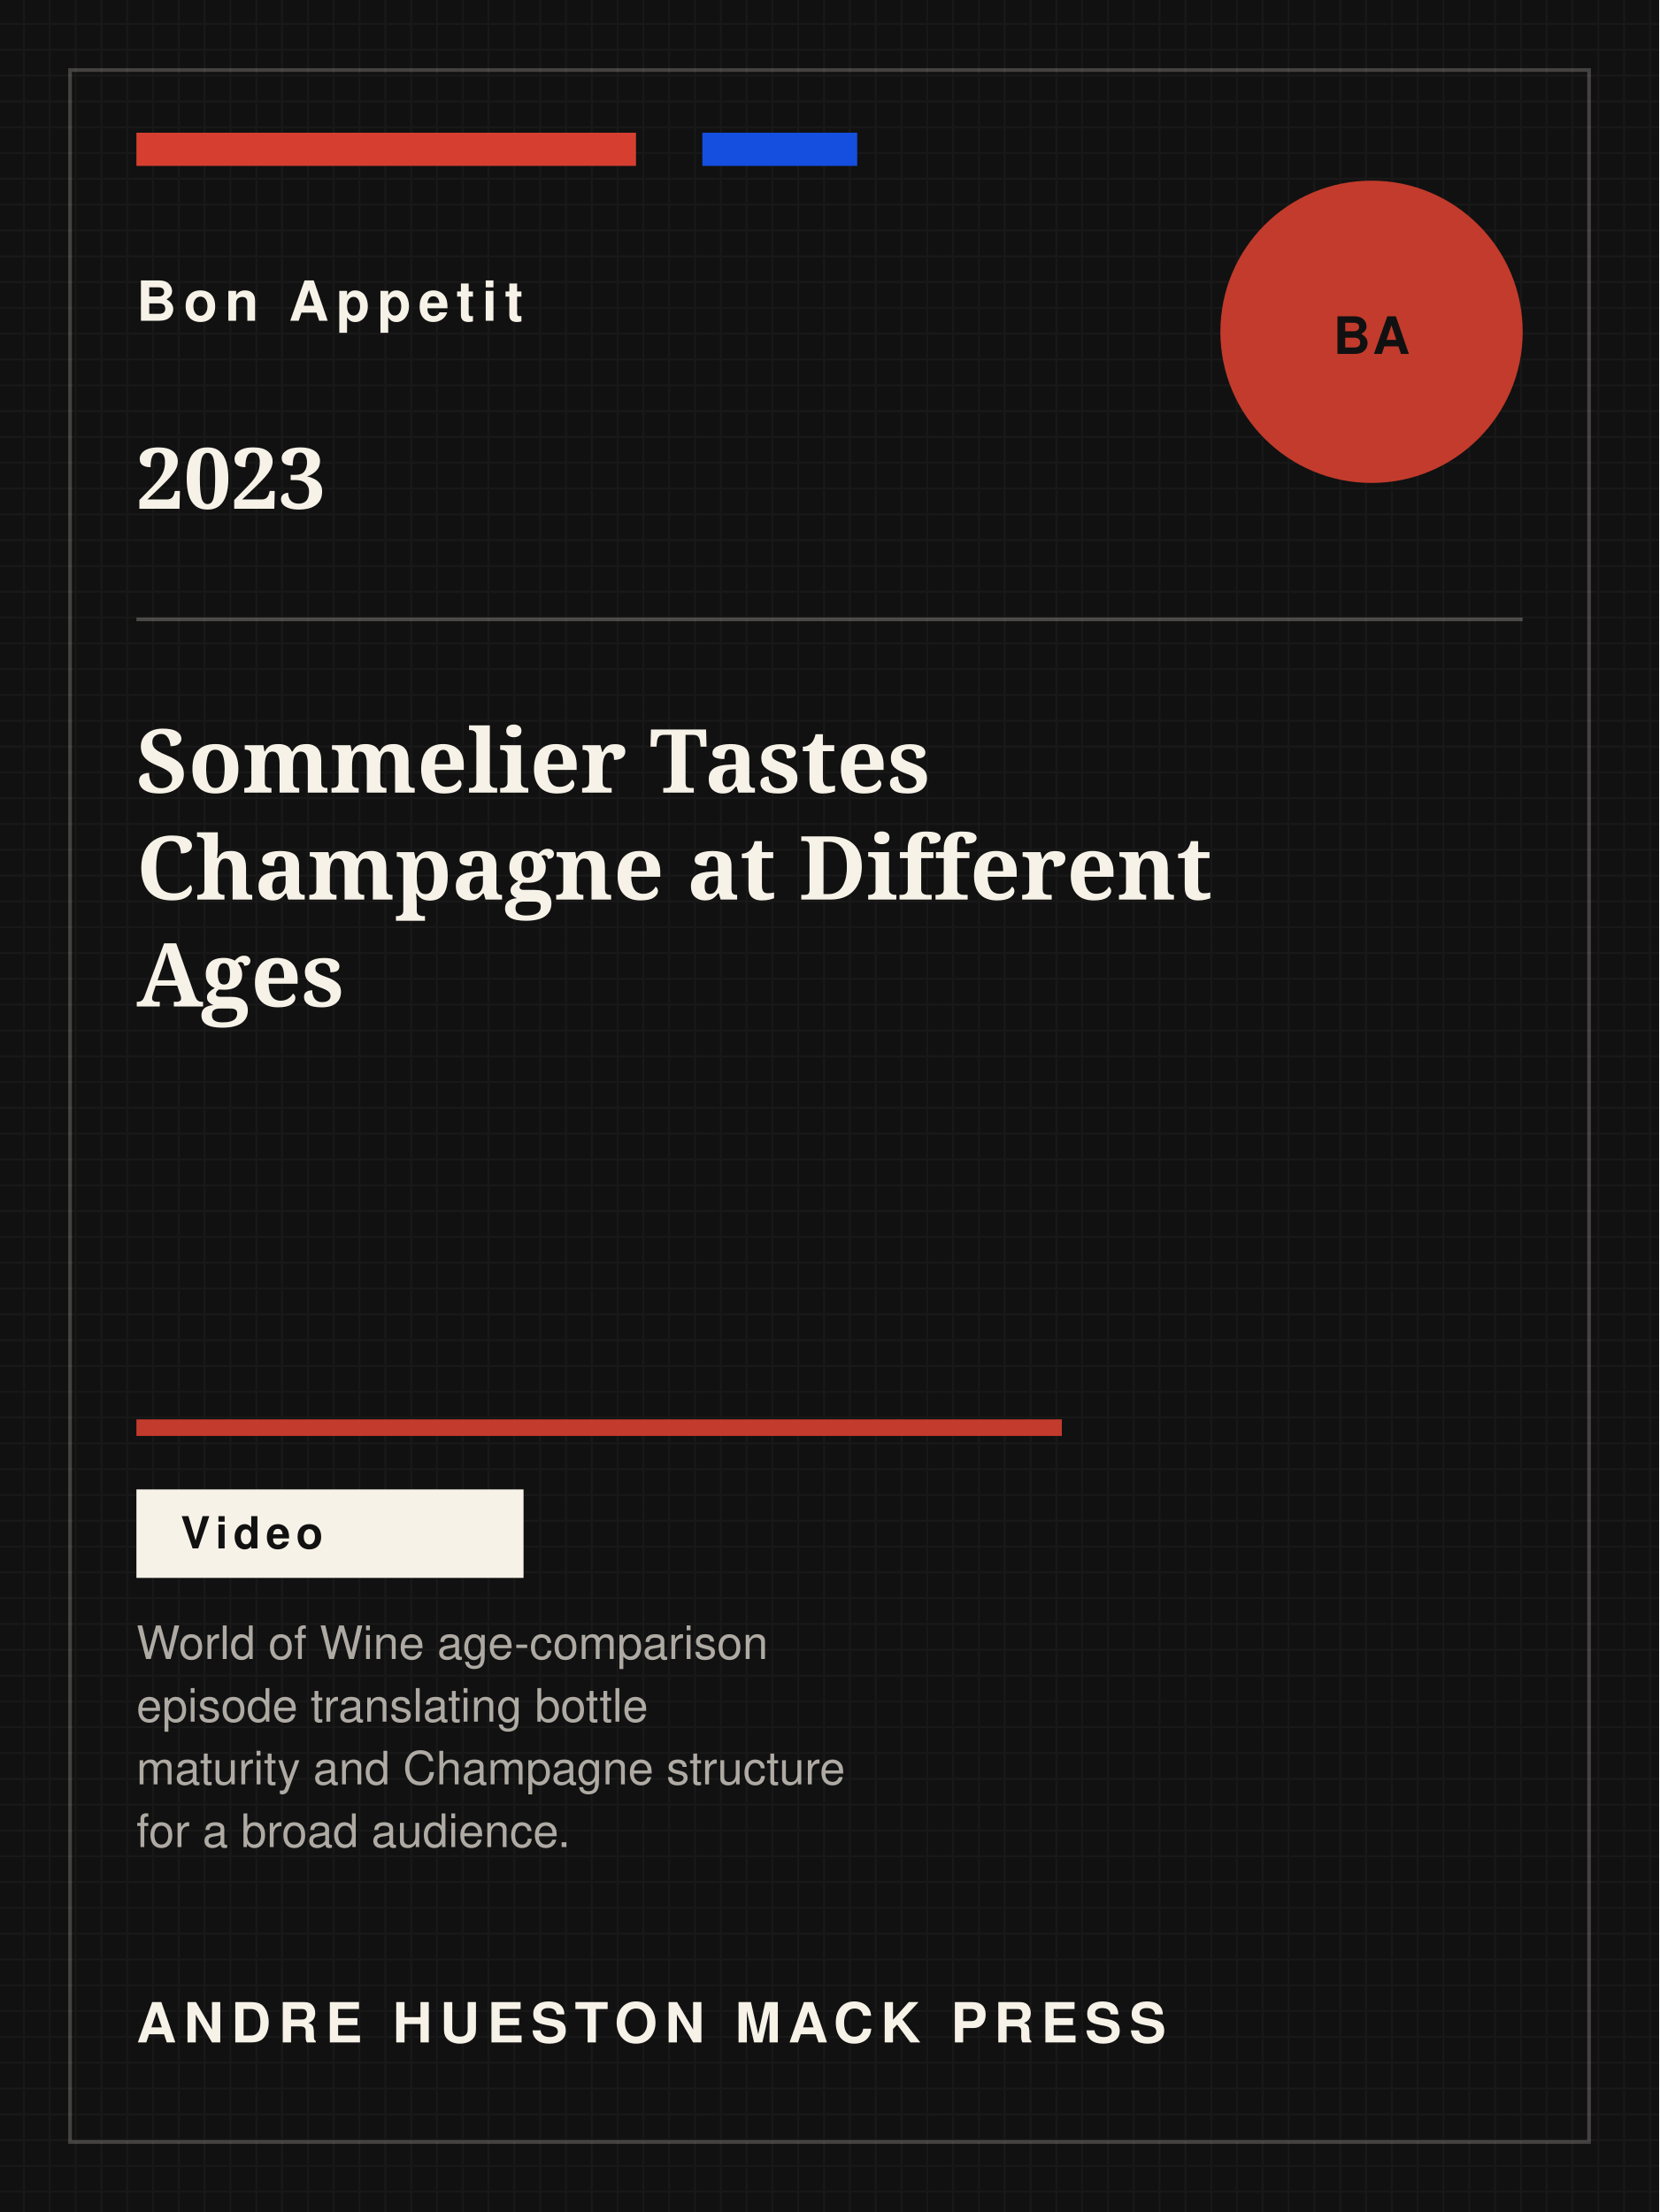
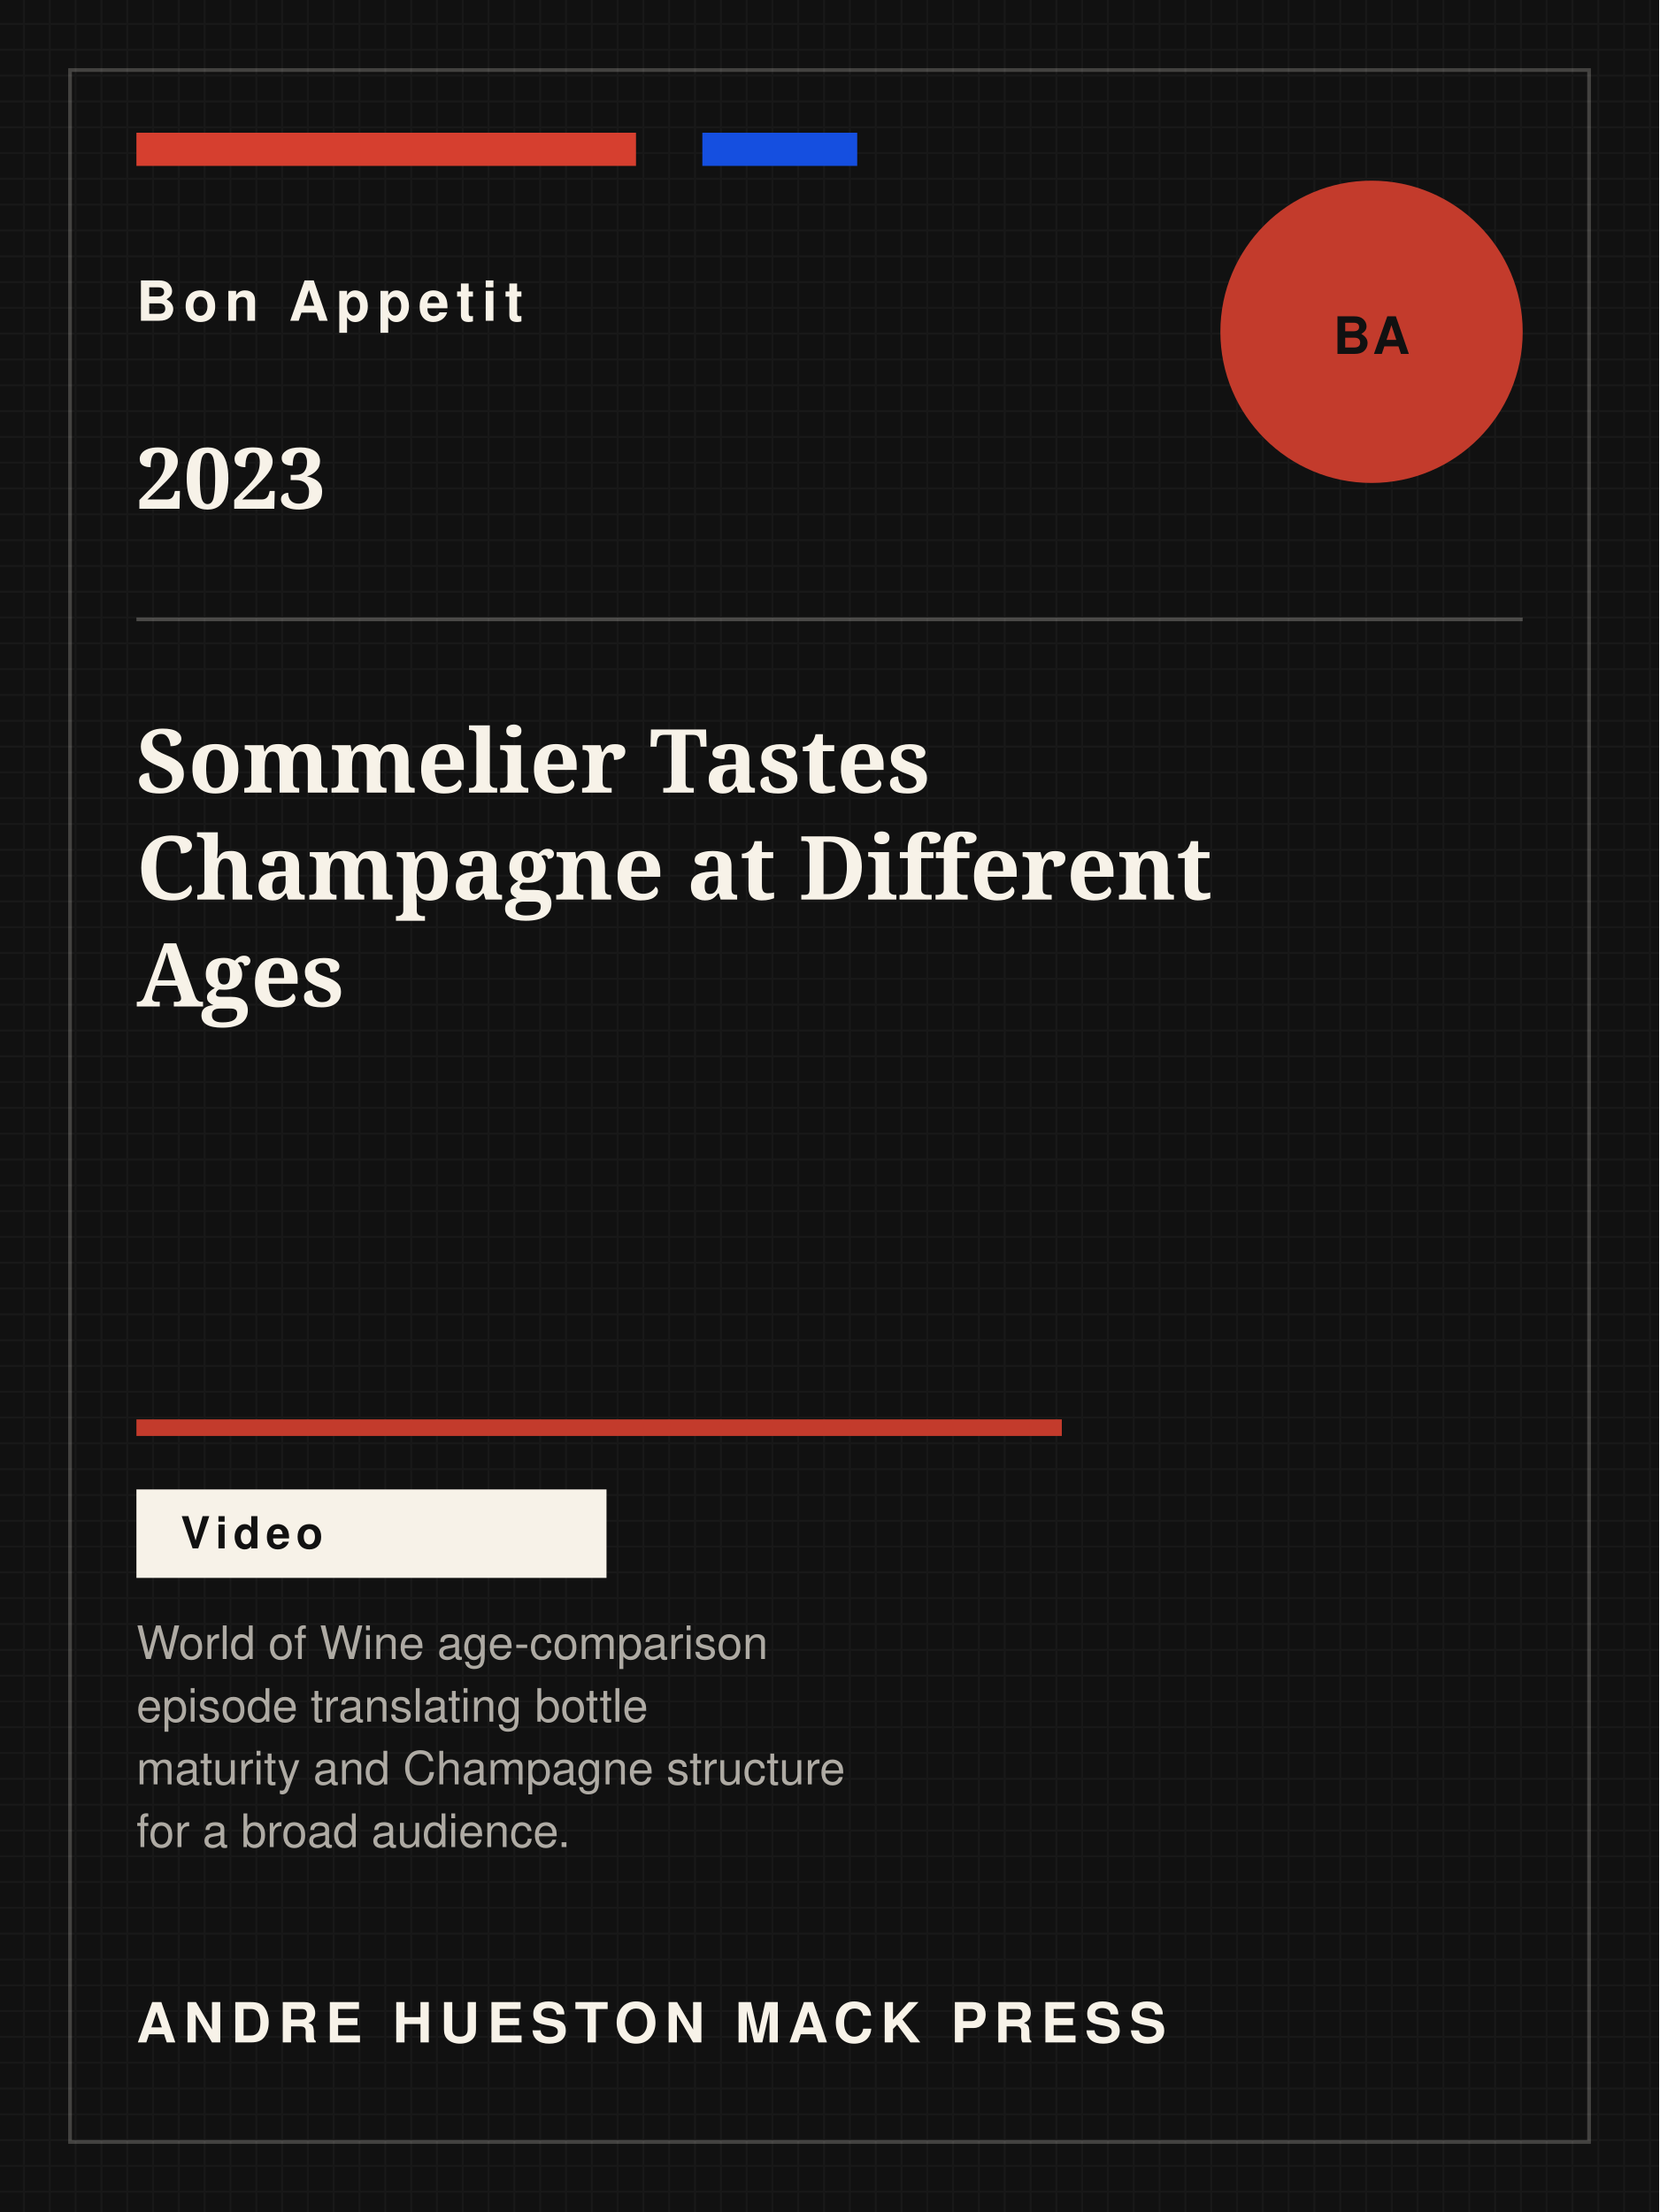
<svg xmlns="http://www.w3.org/2000/svg" width="900" height="1200" viewBox="0 0 900 1200" role="img" aria-label="Bon Appetit 2023 Sommelier Tastes Champagne at Different Ages">
  <defs>
    <pattern id="grain" width="14" height="14" patternUnits="userSpaceOnUse">
      <path d="M0 13h14M13 0v14" stroke="#f7f2e8" stroke-opacity=".035" />
    </pattern>
-     <style>
-       .source{font:700 30px Helvetica,Arial,sans-serif;letter-spacing:4px;text-transform:uppercase;fill:#f7f2e8}
-       .year{font:700 46px Georgia,serif;fill:#f7f2e8}
-       .title{font:700 48px Georgia,serif;fill:#f7f2e8}
-       .note{font:400 25px Helvetica,Arial,sans-serif;fill:#f7f2e8;opacity:.68}
-       .tag{font:700 24px Helvetica,Arial,sans-serif;letter-spacing:3px;text-transform:uppercase;fill:#111111}
-       .mono{font:700 28px Helvetica,Arial,sans-serif;letter-spacing:2px;fill:#111111}
-     </style>
+     <style>.source{font:700 30px Helvetica,Arial,sans-serif;letter-spacing:4px;text-transform:uppercase;fill:#f7f2e8}.year{font:700 46px Georgia,serif;fill:#f7f2e8}.title{font:700 48px Georgia,serif;fill:#f7f2e8}.note{font:400 25px Helvetica,Arial,sans-serif;fill:#f7f2e8;opacity:.68}.tag{font:700 24px Helvetica,Arial,sans-serif;letter-spacing:3px;text-transform:uppercase;fill:#111111}.mono{font:700 28px Helvetica,Arial,sans-serif;letter-spacing:2px;fill:#111111}</style>
  </defs>
  <rect width="900" height="1200" fill="#111111" />
  <rect width="900" height="1200" fill="url(#grain)" />
  <rect x="38" y="38" width="824" height="1124" fill="none" stroke="#f7f2e8" stroke-opacity=".22" stroke-width="2" />
  <rect x="74" y="72" width="271" height="18" fill="#d63f2f" />
  <rect x="381" y="72" width="84" height="18" fill="#154fe0" />
  <circle cx="744" cy="180" r="82" fill="#d63f2f" opacity=".9" />
  <text x="744" y="192" text-anchor="middle" class="mono">BA</text>
  <text x="74" y="174" class="source">Bon Appetit</text>
  <text x="74" y="276" class="year">2023</text>
  <line x1="74" y1="336" x2="826" y2="336" stroke="#f7f2e8" stroke-opacity=".25" stroke-width="2" />
  <text x="74" y="430" class="title">Sommelier Tastes</text>
  <text x="74" y="488" class="title">Champagne at Different</text>
  <text x="74" y="546" class="title">Ages</text>
  <rect x="74" y="770" width="502" height="9" fill="#d63f2f" opacity=".9" />
-   <rect x="74" y="808" width="210" height="48" fill="#f7f2e8" />
+   <rect x="74" y="808" width="255" height="48" fill="#f7f2e8" />
  <text x="98" y="840" class="tag">Video</text>
  <text x="74" y="900" class="note">World of Wine age-comparison</text>
  <text x="74" y="934" class="note">episode translating bottle</text>
  <text x="74" y="968" class="note">maturity and Champagne structure</text>
  <text x="74" y="1002" class="note">for a broad audience.</text>
  <text x="74" y="1108" class="source">ANDRE HUESTON MACK PRESS</text>
</svg>
